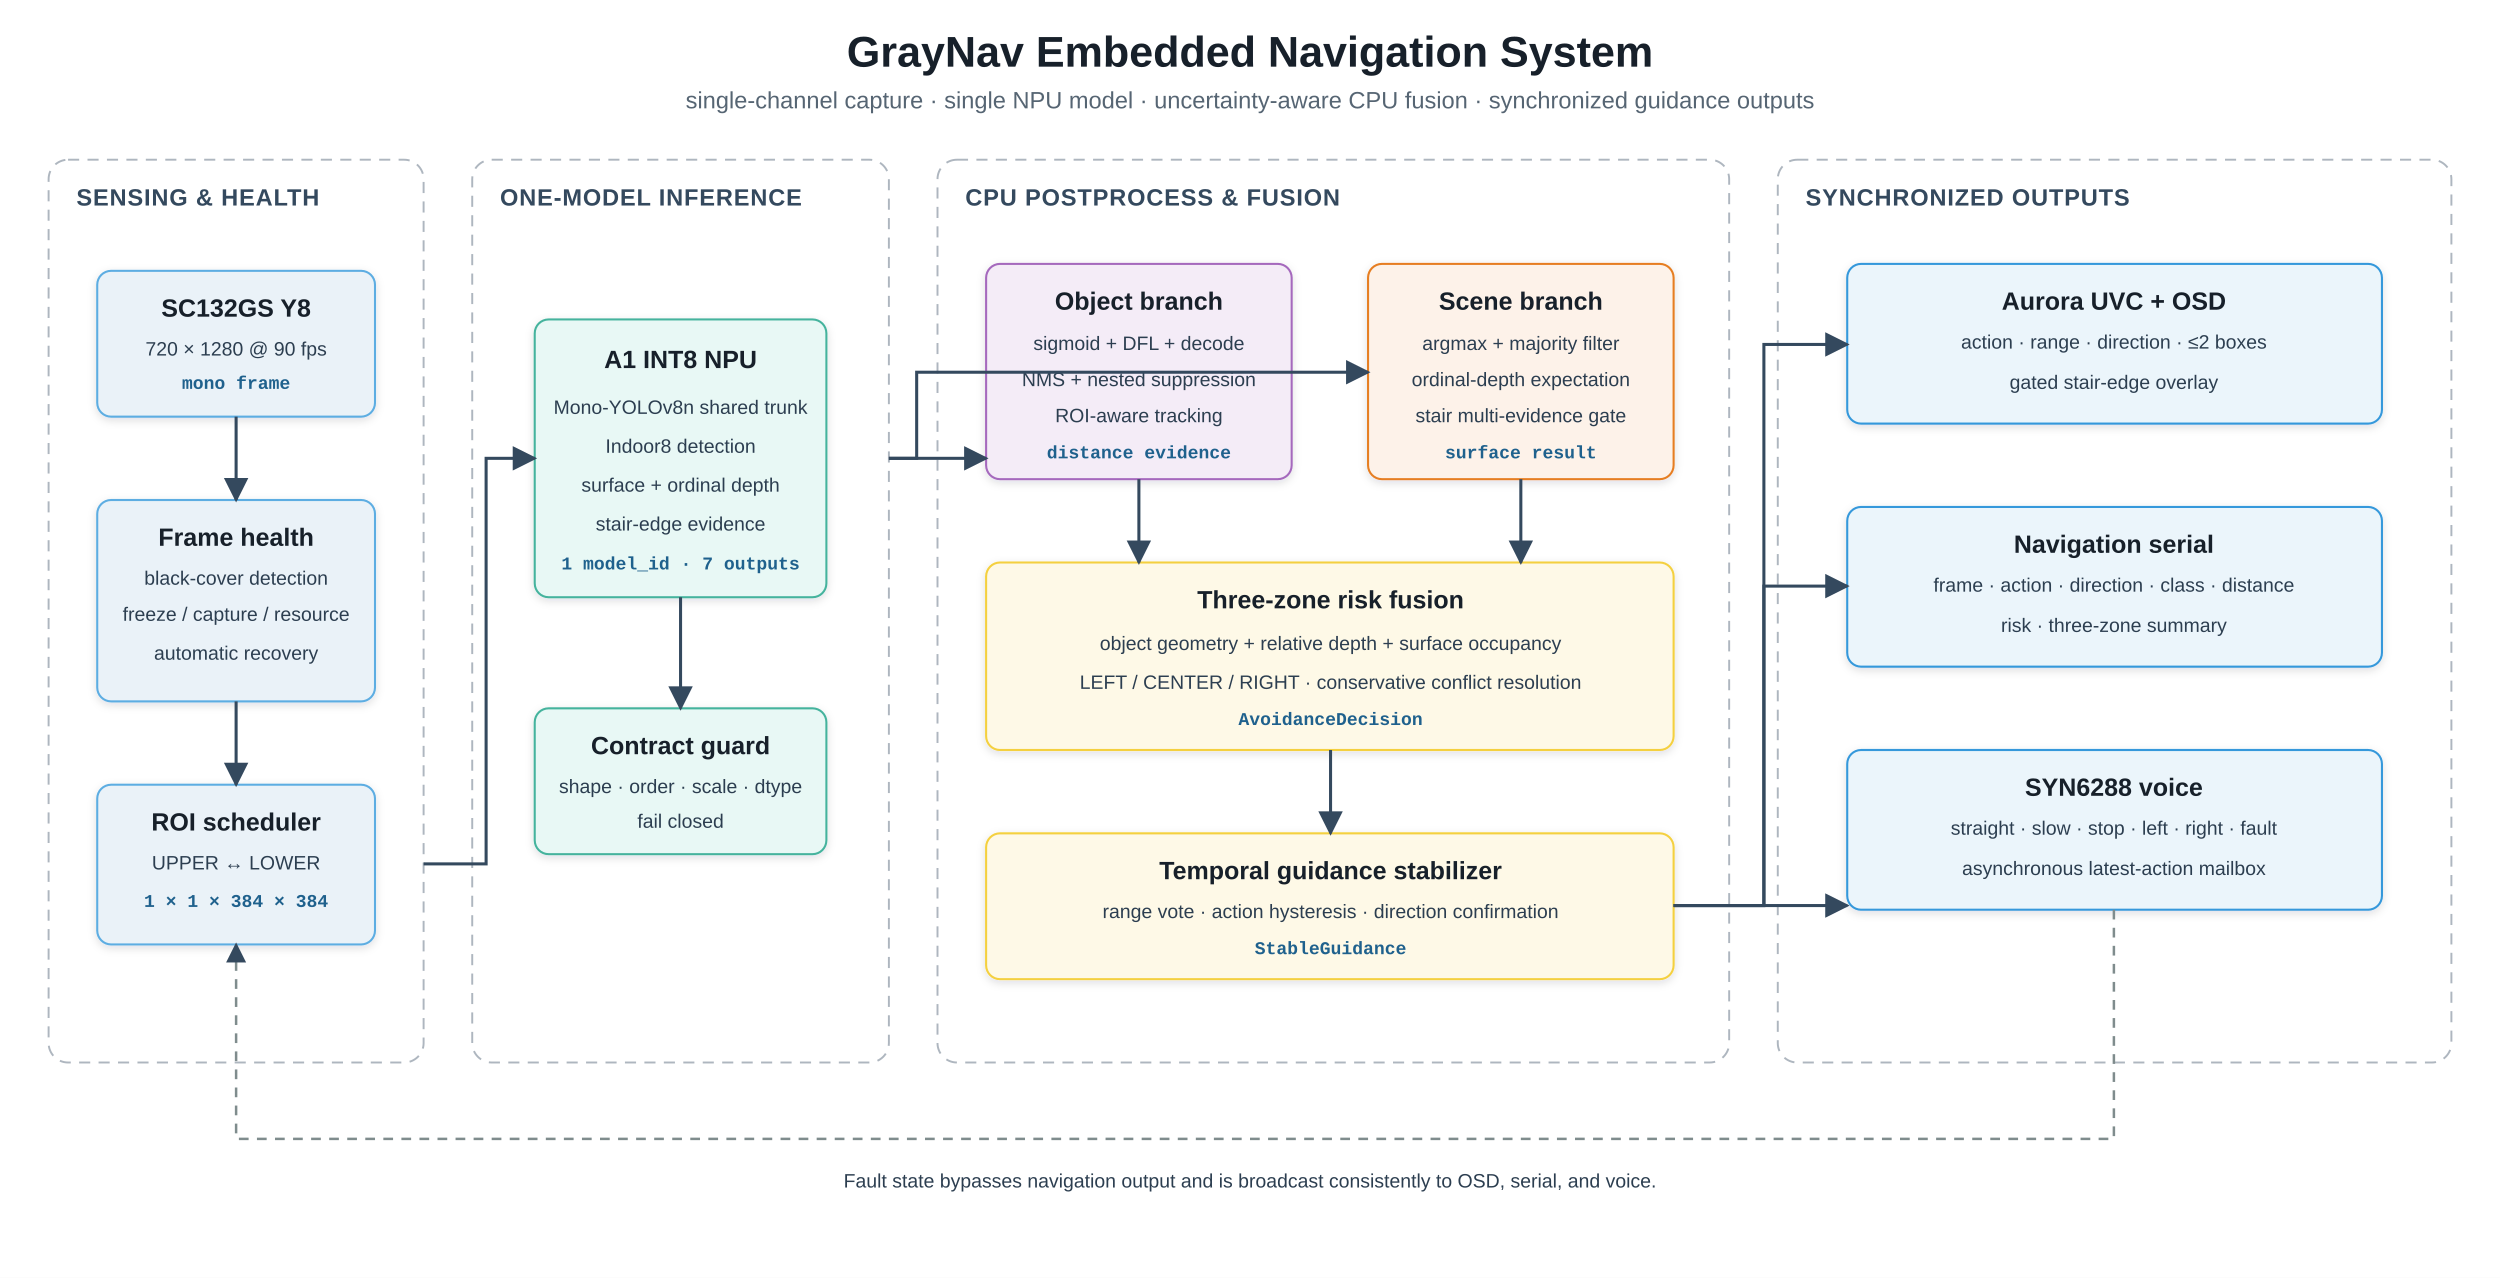
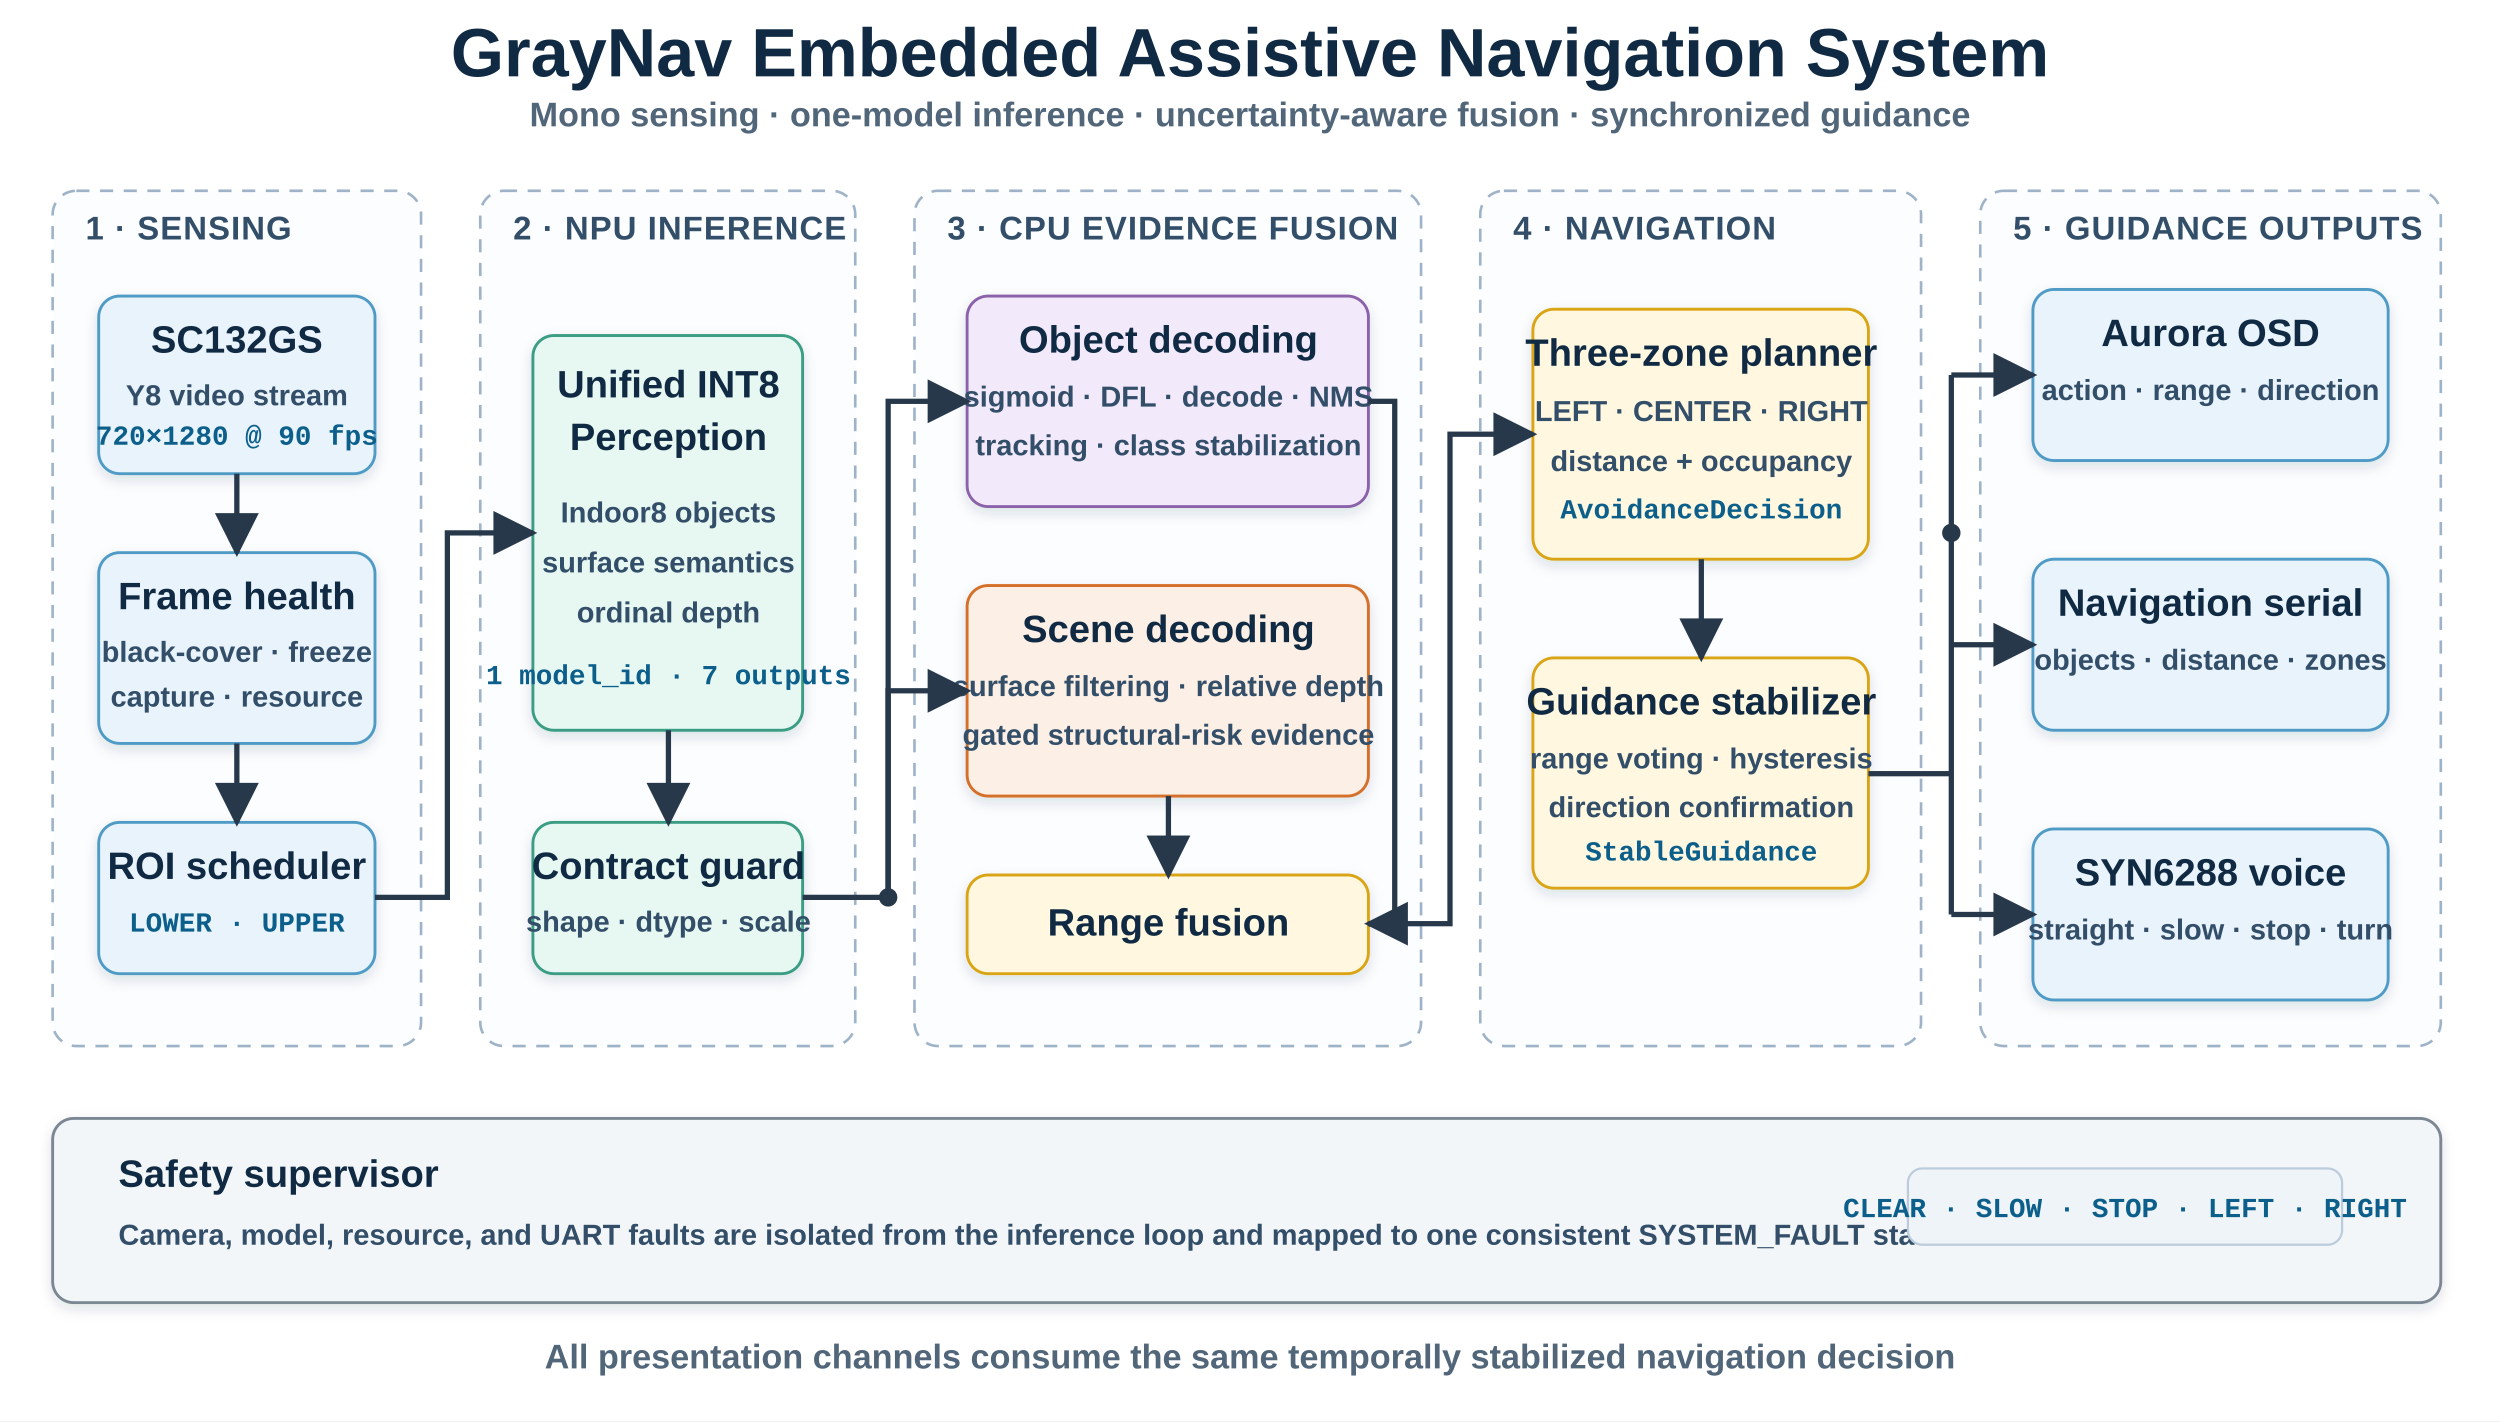
- <svg xmlns="http://www.w3.org/2000/svg" width="1800" height="920" viewBox="0 0 1800 920" role="img" aria-labelledby="title desc">
+ <svg xmlns="http://www.w3.org/2000/svg" width="1900" height="1080" viewBox="0 0 1900 1080" role="img" aria-labelledby="title desc">
  <defs>
-     <marker id="arrow" viewBox="0 0 10 10" refX="9" refY="5" markerWidth="8" markerHeight="8" orient="auto">
-       <path d="M0 0L10 5L0 10Z" fill="#34495e" />
+     <marker id="arrow" viewBox="0 0 12 12" refX="10" refY="6" markerWidth="10" markerHeight="10" orient="auto">
+       <path d="M1 1 L11 6 L1 11 Z" fill="#26384a" />
    </marker>
-     <filter id="shadow" x="-15%" y="-15%" width="130%" height="130%">
-       <feDropShadow dx="0" dy="2" stdDeviation="3" flood-color="#17202a" flood-opacity="0.13" />
+     <filter id="shadow" x="-12%" y="-15%" width="124%" height="135%">
+       <feDropShadow dx="0" dy="4" stdDeviation="5" flood-color="#102a43" flood-opacity="0.13" />
    </filter>
    <style>
-       .title{font:700 31px Arial,sans-serif;fill:#17202a}.subtitle{font:400 17px Arial,sans-serif;fill:#566573}
-       .section{font:700 17px Arial,sans-serif;fill:#34495e;letter-spacing:.6px}.head{font:700 18px Arial,sans-serif;fill:#17202a}
-       .body{font:400 14px Arial,sans-serif;fill:#2c3e50}.mono{font:600 13px 'Courier New',monospace;fill:#1f618d}
-       .panel{fill:#fff;stroke:#aeb6bf;stroke-width:1.4;stroke-dasharray:8 6;rx:14}.box{stroke-width:1.5;rx:10;filter:url(#shadow)}
-       .arrow{fill:none;stroke:#34495e;stroke-width:2.2;marker-end:url(#arrow)}.feedback{fill:none;stroke:#7f8c8d;stroke-width:1.8;stroke-dasharray:7 6;marker-end:url(#arrow)}
+       .title{font:800 52px Arial,Helvetica,sans-serif;fill:#102a43}
+       .subtitle{font:700 26px Arial,Helvetica,sans-serif;fill:#52667a}
+       .section{font:800 25px Arial,Helvetica,sans-serif;fill:#334e68;letter-spacing:.8px}
+       .head{font:800 29px Arial,Helvetica,sans-serif;fill:#102a43}
+       .body{font:700 22px Arial,Helvetica,sans-serif;fill:#334e68}
+       .small{font:700 20px Arial,Helvetica,sans-serif;fill:#627d98}
+       .mono{font:700 21px 'Courier New',monospace;fill:#0b5f8a}
+       .panel{fill:#fbfdff;stroke:#9fb3c8;stroke-width:2;stroke-dasharray:10 8;rx:18}
+       .box{stroke-width:2.2;rx:16;filter:url(#shadow)}
+       .arrow{fill:none;stroke:#26384a;stroke-width:4;marker-end:url(#arrow)}
+       .branch{fill:none;stroke:#26384a;stroke-width:4}
+       .tag{fill:#eef4f8;stroke:#bcccdc;stroke-width:1.7;rx:11}
    </style>
  </defs>
-   <rect width="1800" height="920" fill="#fff" />
-   <text x="900" y="48" text-anchor="middle" class="title">GrayNav Embedded Navigation System</text>
-   <text x="900" y="78" text-anchor="middle" class="subtitle">single-channel capture · single NPU model · uncertainty-aware CPU fusion · synchronized guidance outputs</text>
-   <rect x="35" y="115" width="270" height="650" class="panel" />
-   <text x="55" y="148" class="section">SENSING &amp; HEALTH</text>
-   <rect x="70" y="195" width="200" height="105" class="box" fill="#eaf2f8" stroke="#5dade2" />
-   <text x="170" y="228" text-anchor="middle" class="head">SC132GS Y8</text>
-   <text x="170" y="256" text-anchor="middle" class="body">720 × 1280 @ 90 fps</text>
-   <text x="170" y="280" text-anchor="middle" class="mono">mono frame</text>
-   <rect x="70" y="360" width="200" height="145" class="box" fill="#eaf2f8" stroke="#5dade2" />
-   <text x="170" y="393" text-anchor="middle" class="head">Frame health</text>
-   <text x="170" y="421" text-anchor="middle" class="body">black-cover detection</text>
-   <text x="170" y="447" text-anchor="middle" class="body">freeze / capture / resource</text>
-   <text x="170" y="475" text-anchor="middle" class="body">automatic recovery</text>
-   <rect x="70" y="565" width="200" height="115" class="box" fill="#eaf2f8" stroke="#5dade2" />
-   <text x="170" y="598" text-anchor="middle" class="head">ROI scheduler</text>
-   <text x="170" y="626" text-anchor="middle" class="body">UPPER ↔ LOWER</text>
-   <text x="170" y="653" text-anchor="middle" class="mono">1 × 1 × 384 × 384</text>
-   <path d="M170 300V360" class="arrow" />
-   <path d="M170 505V565" class="arrow" />
-   <rect x="340" y="115" width="300" height="650" class="panel" />
-   <text x="360" y="148" class="section">ONE-MODEL INFERENCE</text>
-   <rect x="385" y="230" width="210" height="200" class="box" fill="#e8f8f5" stroke="#45b39d" />
-   <text x="490" y="265" text-anchor="middle" class="head">A1 INT8 NPU</text>
-   <text x="490" y="298" text-anchor="middle" class="body">Mono-YOLOv8n shared trunk</text>
-   <text x="490" y="326" text-anchor="middle" class="body">Indoor8 detection</text>
-   <text x="490" y="354" text-anchor="middle" class="body">surface + ordinal depth</text>
-   <text x="490" y="382" text-anchor="middle" class="body">stair-edge evidence</text>
-   <text x="490" y="410" text-anchor="middle" class="mono">1 model_id · 7 outputs</text>
-   <rect x="385" y="510" width="210" height="105" class="box" fill="#e8f8f5" stroke="#45b39d" />
-   <text x="490" y="543" text-anchor="middle" class="head">Contract guard</text>
-   <text x="490" y="571" text-anchor="middle" class="body">shape · order · scale · dtype</text>
-   <text x="490" y="596" text-anchor="middle" class="body">fail closed</text>
-   <path d="M305 622H350V330H385" class="arrow" />
-   <path d="M490 430V510" class="arrow" />
-   <rect x="675" y="115" width="570" height="650" class="panel" />
-   <text x="695" y="148" class="section">CPU POSTPROCESS &amp; FUSION</text>
-   <rect x="710" y="190" width="220" height="155" class="box" fill="#f4ecf7" stroke="#a569bd" />
-   <text x="820" y="223" text-anchor="middle" class="head">Object branch</text>
-   <text x="820" y="252" text-anchor="middle" class="body">sigmoid + DFL + decode</text>
-   <text x="820" y="278" text-anchor="middle" class="body">NMS + nested suppression</text>
-   <text x="820" y="304" text-anchor="middle" class="body">ROI-aware tracking</text>
-   <text x="820" y="330" text-anchor="middle" class="mono">distance evidence</text>
-   <rect x="985" y="190" width="220" height="155" class="box" fill="#fdf2e9" stroke="#e67e22" />
-   <text x="1095" y="223" text-anchor="middle" class="head">Scene branch</text>
-   <text x="1095" y="252" text-anchor="middle" class="body">argmax + majority filter</text>
-   <text x="1095" y="278" text-anchor="middle" class="body">ordinal-depth expectation</text>
-   <text x="1095" y="304" text-anchor="middle" class="body">stair multi-evidence gate</text>
-   <text x="1095" y="330" text-anchor="middle" class="mono">surface result</text>
-   <rect x="710" y="405" width="495" height="135" class="box" fill="#fef9e7" stroke="#f4d03f" />
-   <text x="958" y="438" text-anchor="middle" class="head">Three-zone risk fusion</text>
-   <text x="958" y="468" text-anchor="middle" class="body">object geometry + relative depth + surface occupancy</text>
-   <text x="958" y="496" text-anchor="middle" class="body">LEFT / CENTER / RIGHT · conservative conflict resolution</text>
-   <text x="958" y="522" text-anchor="middle" class="mono">AvoidanceDecision</text>
-   <rect x="710" y="600" width="495" height="105" class="box" fill="#fef9e7" stroke="#f4d03f" />
-   <text x="958" y="633" text-anchor="middle" class="head">Temporal guidance stabilizer</text>
-   <text x="958" y="661" text-anchor="middle" class="body">range vote · action hysteresis · direction confirmation</text>
-   <text x="958" y="687" text-anchor="middle" class="mono">StableGuidance</text>
-   <path d="M640 330H710" class="arrow" />
-   <path d="M640 330H660V268H985" class="arrow" />
-   <path d="M820 345V405" class="arrow" />
-   <path d="M1095 345V405" class="arrow" />
-   <path d="M958 540V600" class="arrow" />
-   <rect x="1280" y="115" width="485" height="650" class="panel" />
-   <text x="1300" y="148" class="section">SYNCHRONIZED OUTPUTS</text>
-   <rect x="1330" y="190" width="385" height="115" class="box" fill="#ebf5fb" stroke="#3498db" />
-   <text x="1522" y="223" text-anchor="middle" class="head">Aurora UVC + OSD</text>
-   <text x="1522" y="251" text-anchor="middle" class="body">action · range · direction · ≤2 boxes</text>
-   <text x="1522" y="280" text-anchor="middle" class="body">gated stair-edge overlay</text>
-   <rect x="1330" y="365" width="385" height="115" class="box" fill="#ebf5fb" stroke="#3498db" />
-   <text x="1522" y="398" text-anchor="middle" class="head">Navigation serial</text>
-   <text x="1522" y="426" text-anchor="middle" class="body">frame · action · direction · class · distance</text>
-   <text x="1522" y="455" text-anchor="middle" class="body">risk · three-zone summary</text>
-   <rect x="1330" y="540" width="385" height="115" class="box" fill="#ebf5fb" stroke="#3498db" />
-   <text x="1522" y="573" text-anchor="middle" class="head">SYN6288 voice</text>
-   <text x="1522" y="601" text-anchor="middle" class="body">straight · slow · stop · left · right · fault</text>
-   <text x="1522" y="630" text-anchor="middle" class="body">asynchronous latest-action mailbox</text>
-   <path d="M1205 652H1270V248H1330" class="arrow" />
-   <path d="M1205 652H1270V422H1330" class="arrow" />
-   <path d="M1205 652H1330" class="arrow" />
-   <path d="M1522 655V820H170V680" class="feedback" />
-   <text x="900" y="855" text-anchor="middle" class="body">Fault state bypasses navigation output and is broadcast consistently to OSD, serial, and voice.</text>
+   <rect width="1900" height="1080" fill="#ffffff" />
+   <text x="950" y="58" text-anchor="middle" class="title">GrayNav Embedded Assistive Navigation System</text>
+   <text x="950" y="96" text-anchor="middle" class="subtitle">Mono sensing · one-model inference · uncertainty-aware fusion · synchronized guidance</text>
+   <rect x="40" y="145" width="280" height="650" class="panel" />
+   <text x="65" y="182" class="section">1 · SENSING</text>
+   <rect x="75" y="225" width="210" height="135" class="box" fill="#e8f3fb" stroke="#4f9bc6" />
+   <text x="180" y="268" text-anchor="middle" class="head">SC132GS</text>
+   <text x="180" y="308" text-anchor="middle" class="body">Y8 video stream</text>
+   <text x="180" y="338" text-anchor="middle" class="mono">720×1280 @ 90 fps</text>
+   <rect x="75" y="420" width="210" height="145" class="box" fill="#e8f3fb" stroke="#4f9bc6" />
+   <text x="180" y="463" text-anchor="middle" class="head">Frame health</text>
+   <text x="180" y="503" text-anchor="middle" class="body">black-cover · freeze</text>
+   <text x="180" y="537" text-anchor="middle" class="body">capture · resource</text>
+   <rect x="75" y="625" width="210" height="115" class="box" fill="#e8f3fb" stroke="#4f9bc6" />
+   <text x="180" y="668" text-anchor="middle" class="head">ROI scheduler</text>
+   <text x="180" y="708" text-anchor="middle" class="mono">LOWER · UPPER</text>
+   <path d="M180 360 V420" class="arrow" />
+   <path d="M180 565 V625" class="arrow" />
+   <rect x="365" y="145" width="285" height="650" class="panel" />
+   <text x="390" y="182" class="section">2 · NPU INFERENCE</text>
+   <rect x="405" y="255" width="205" height="300" class="box" fill="#e7f7f2" stroke="#3a9d83" />
+   <text x="508" y="302" text-anchor="middle" class="head">Unified INT8</text>
+   <text x="508" y="342" text-anchor="middle" class="head">Perception</text>
+   <text x="508" y="397" text-anchor="middle" class="body">Indoor8 objects</text>
+   <text x="508" y="435" text-anchor="middle" class="body">surface semantics</text>
+   <text x="508" y="473" text-anchor="middle" class="body">ordinal depth</text>
+   <text x="508" y="520" text-anchor="middle" class="mono">1 model_id · 7 outputs</text>
+   <rect x="405" y="625" width="205" height="115" class="box" fill="#e7f7f2" stroke="#3a9d83" />
+   <text x="508" y="668" text-anchor="middle" class="head">Contract guard</text>
+   <text x="508" y="708" text-anchor="middle" class="body">shape · dtype · scale</text>
+   <path d="M285 682 H340 V405 H405" class="arrow" />
+   <path d="M508 555 V625" class="arrow" />
+   <rect x="695" y="145" width="385" height="650" class="panel" />
+   <text x="720" y="182" class="section">3 · CPU EVIDENCE FUSION</text>
+   <rect x="735" y="225" width="305" height="160" class="box" fill="#f2eafb" stroke="#8b62aa" />
+   <text x="888" y="268" text-anchor="middle" class="head">Object decoding</text>
+   <text x="888" y="309" text-anchor="middle" class="body">sigmoid · DFL · decode · NMS</text>
+   <text x="888" y="346" text-anchor="middle" class="body">tracking · class stabilization</text>
+   <rect x="735" y="445" width="305" height="160" class="box" fill="#fcefe5" stroke="#d56f2a" />
+   <text x="888" y="488" text-anchor="middle" class="head">Scene decoding</text>
+   <text x="888" y="529" text-anchor="middle" class="body">surface filtering · relative depth</text>
+   <text x="888" y="566" text-anchor="middle" class="body">gated structural-risk evidence</text>
+   <rect x="735" y="665" width="305" height="75" class="box" fill="#fff7df" stroke="#d9a514" />
+   <text x="888" y="711" text-anchor="middle" class="head">Range fusion</text>
+   <path d="M1040 305 H1060 V702 H1040" class="arrow" />
+   <path d="M888 605 V665" class="arrow" />
+   <circle cx="675" cy="682" r="7" fill="#26384a" />
+   <path d="M610 682 H675" class="branch" />
+   <path d="M675 682 V305 H735" class="arrow" />
+   <path d="M675 682 V525 H735" class="arrow" />
+   <rect x="1125" y="145" width="335" height="650" class="panel" />
+   <text x="1150" y="182" class="section">4 · NAVIGATION</text>
+   <rect x="1165" y="235" width="255" height="190" class="box" fill="#fff7df" stroke="#d9a514" />
+   <text x="1293" y="278" text-anchor="middle" class="head">Three-zone planner</text>
+   <text x="1293" y="320" text-anchor="middle" class="body">LEFT · CENTER · RIGHT</text>
+   <text x="1293" y="358" text-anchor="middle" class="body">distance + occupancy</text>
+   <text x="1293" y="394" text-anchor="middle" class="mono">AvoidanceDecision</text>
+   <rect x="1165" y="500" width="255" height="175" class="box" fill="#fff7df" stroke="#d9a514" />
+   <text x="1293" y="543" text-anchor="middle" class="head">Guidance stabilizer</text>
+   <text x="1293" y="584" text-anchor="middle" class="body">range voting · hysteresis</text>
+   <text x="1293" y="621" text-anchor="middle" class="body">direction confirmation</text>
+   <text x="1293" y="654" text-anchor="middle" class="mono">StableGuidance</text>
+   <path d="M1040 702 H1102 V330 H1165" class="arrow" />
+   <path d="M1293 425 V500" class="arrow" />
+   <rect x="1505" y="145" width="350" height="650" class="panel" />
+   <text x="1530" y="182" class="section">5 · GUIDANCE OUTPUTS</text>
+   <circle cx="1483" cy="405" r="7" fill="#26384a" />
+   <path d="M1420 588 H1483" class="branch" />
+   <path d="M1483 285 V695" class="branch" />
+   <rect x="1545" y="220" width="270" height="130" class="box" fill="#e8f3fb" stroke="#4f9bc6" />
+   <text x="1680" y="263" text-anchor="middle" class="head">Aurora OSD</text>
+   <text x="1680" y="304" text-anchor="middle" class="body">action · range · direction</text>
+   <rect x="1545" y="425" width="270" height="130" class="box" fill="#e8f3fb" stroke="#4f9bc6" />
+   <text x="1680" y="468" text-anchor="middle" class="head">Navigation serial</text>
+   <text x="1680" y="509" text-anchor="middle" class="body">objects · distance · zones</text>
+   <rect x="1545" y="630" width="270" height="130" class="box" fill="#e8f3fb" stroke="#4f9bc6" />
+   <text x="1680" y="673" text-anchor="middle" class="head">SYN6288 voice</text>
+   <text x="1680" y="714" text-anchor="middle" class="body">straight · slow · stop · turn</text>
+   <path d="M1483 285 H1545" class="arrow" />
+   <path d="M1483 490 H1545" class="arrow" />
+   <path d="M1483 695 H1545" class="arrow" />
+   <rect x="40" y="850" width="1815" height="140" class="box" fill="#f3f6f8" stroke="#7b8794" />
+   <text x="90" y="902" class="head">Safety supervisor</text>
+   <text x="90" y="946" class="body">Camera, model, resource, and UART faults are isolated from the inference loop and mapped to one consistent SYSTEM_FAULT state.</text>
+   <rect x="1450" y="888" width="330" height="58" class="tag" />
+   <text x="1615" y="925" text-anchor="middle" class="mono">CLEAR · SLOW · STOP · LEFT · RIGHT</text>
+   <text x="950" y="1040" text-anchor="middle" class="subtitle">All presentation channels consume the same temporally stabilized navigation decision</text>
</svg>
